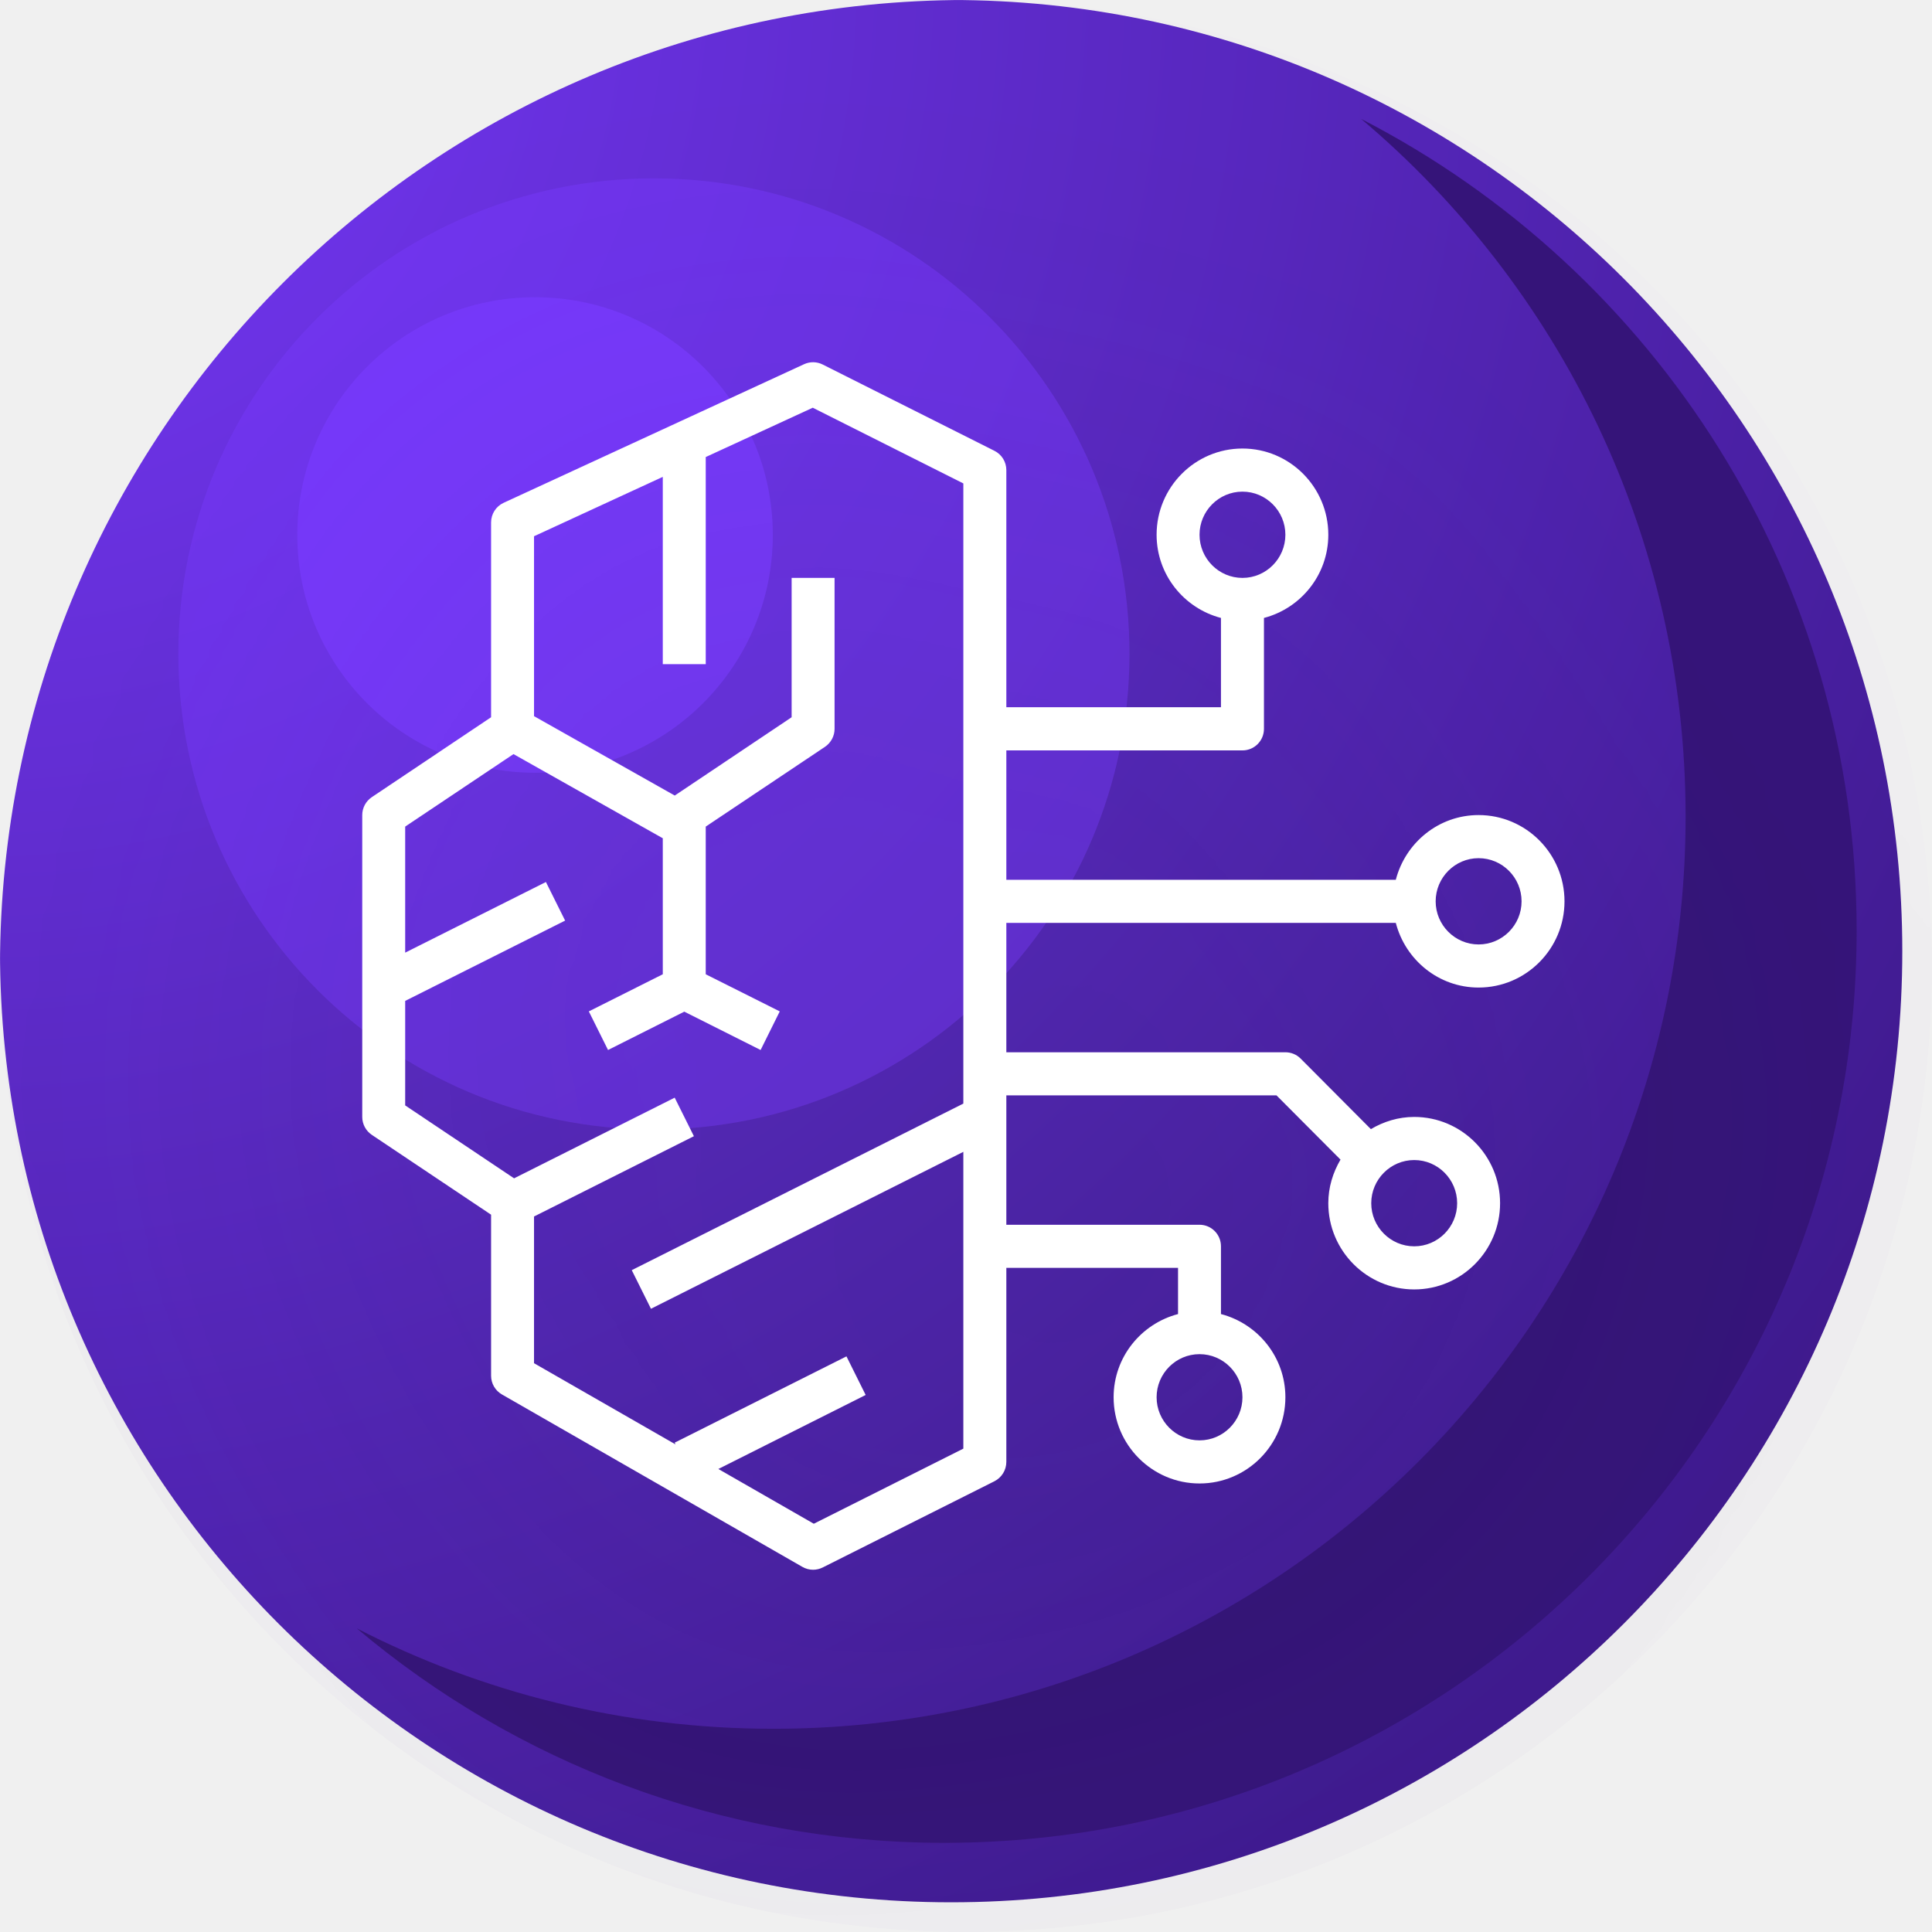
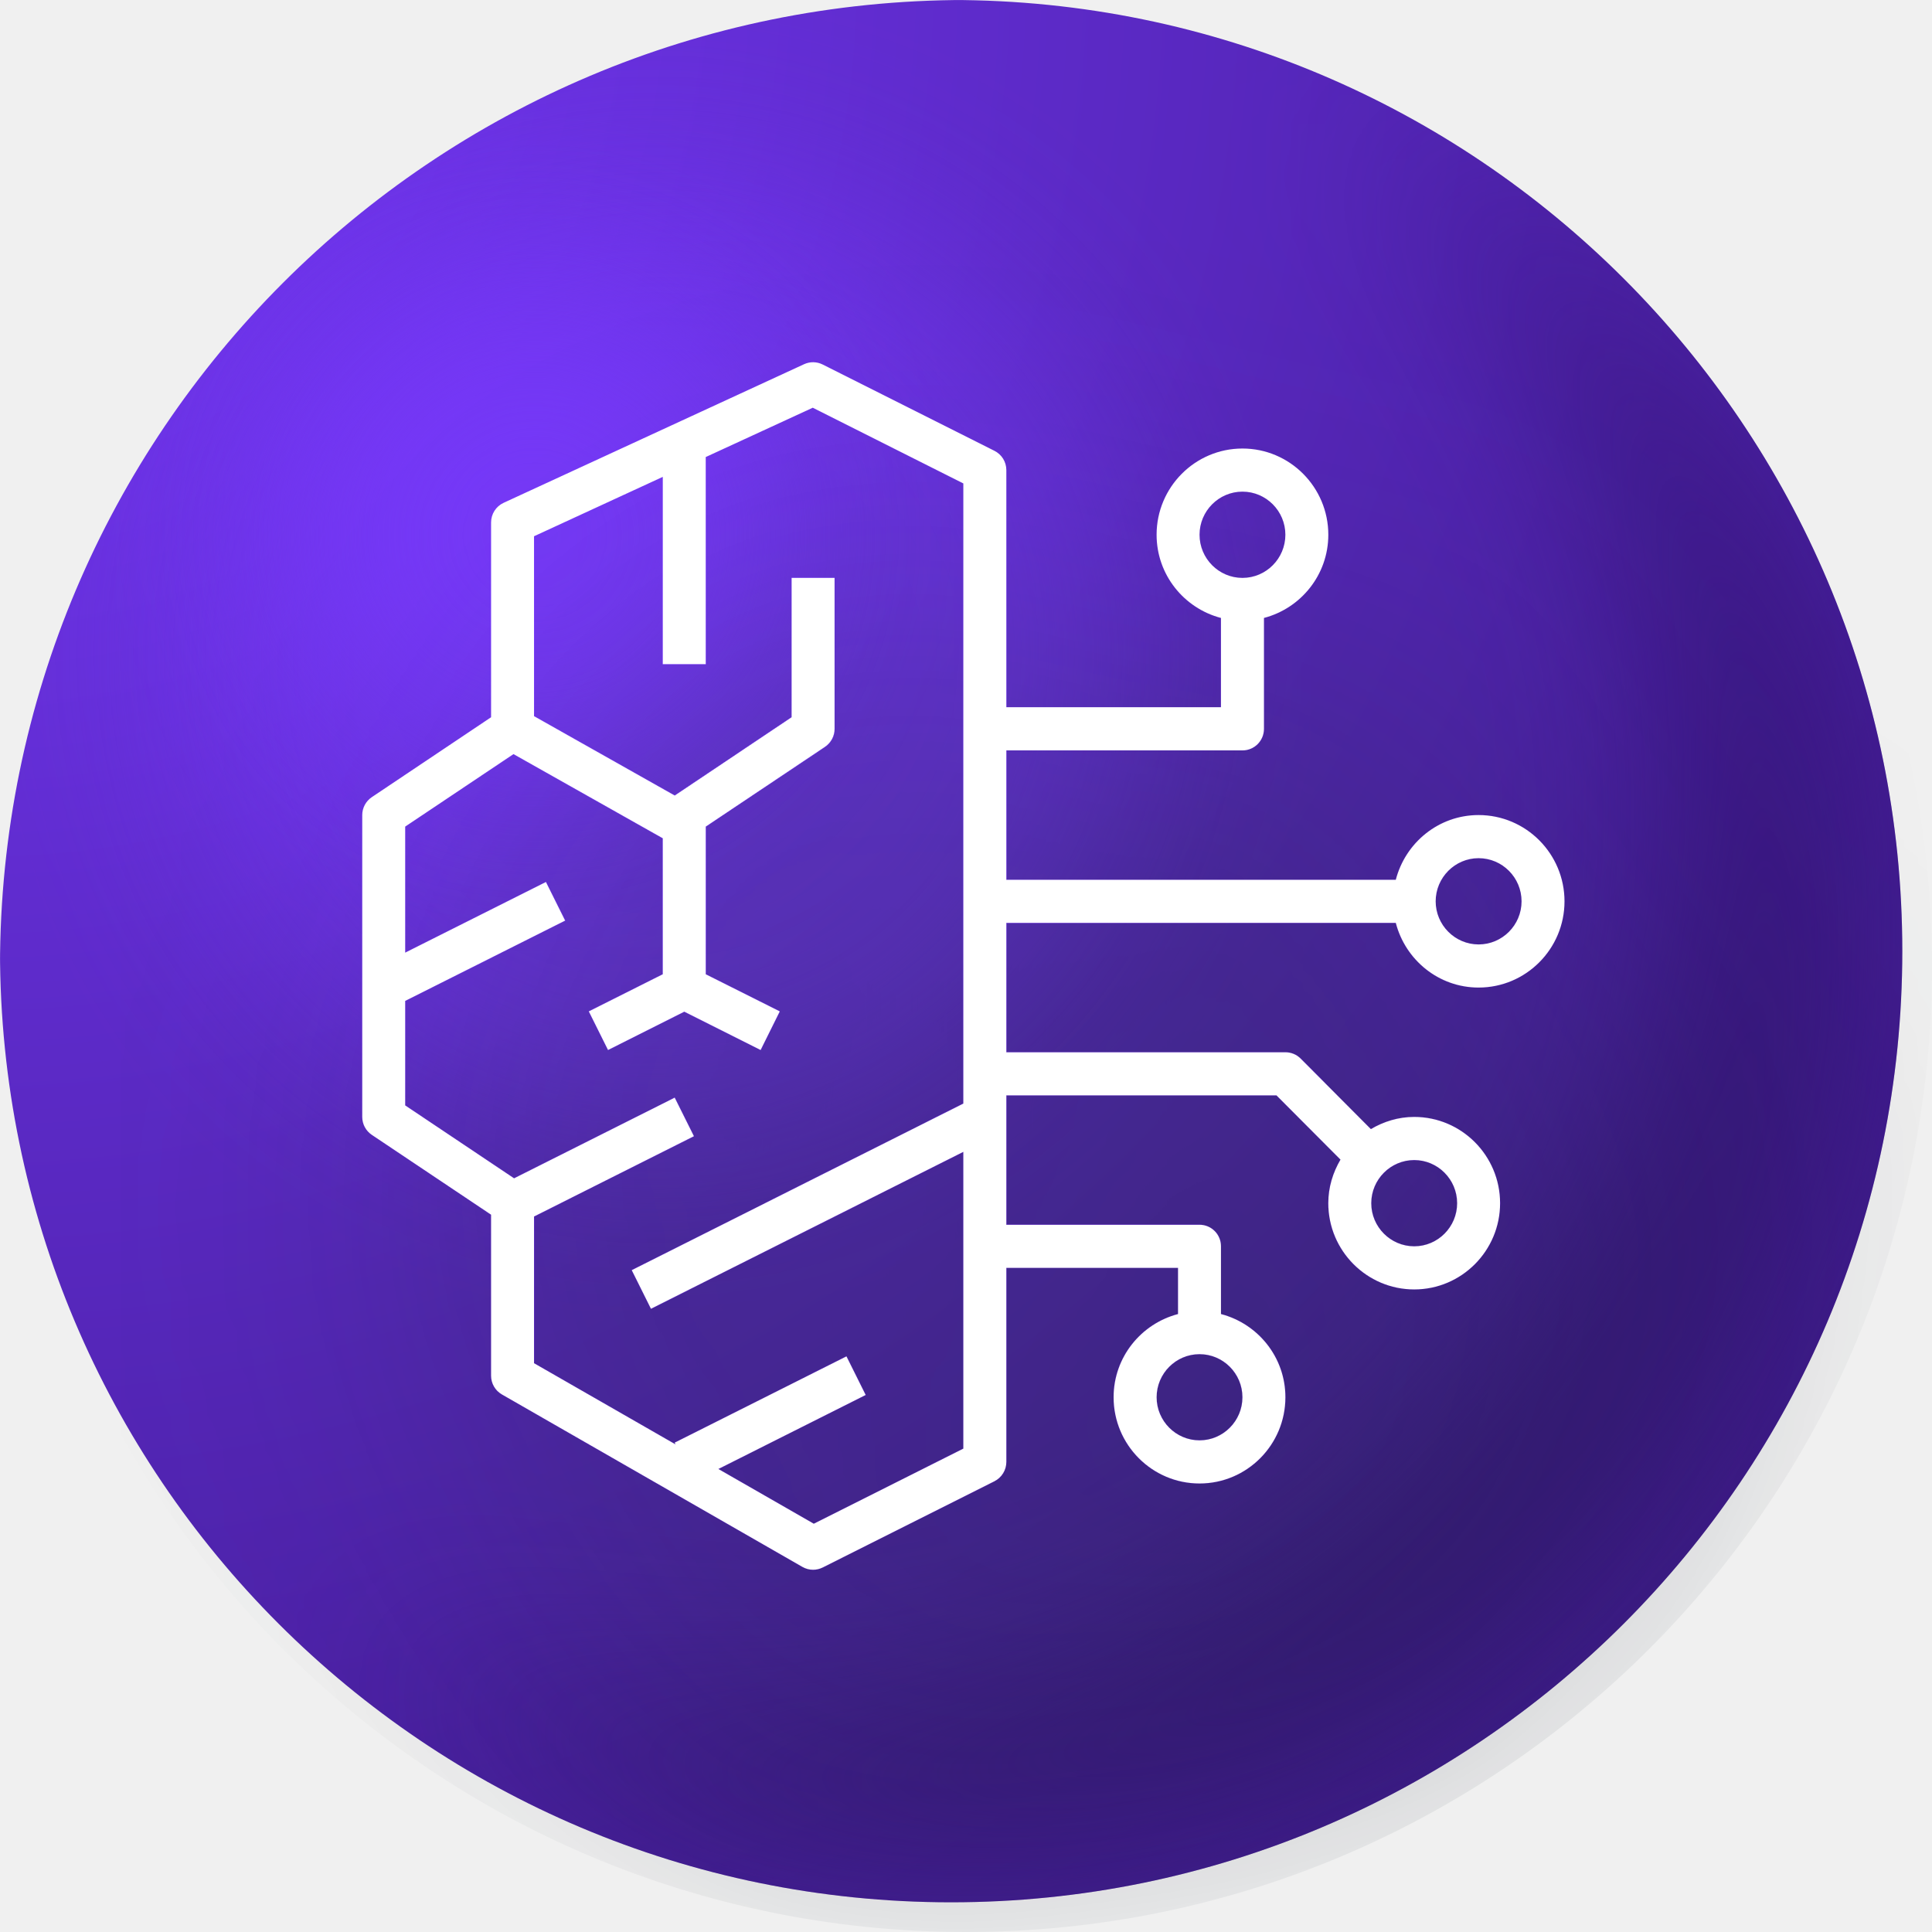
<svg xmlns="http://www.w3.org/2000/svg" width="32" height="32" viewBox="0 0 32 32" fill="none">
  <g clip-path="url(#clip0_657_44531)">
    <g clip-path="url(#clip1_657_44531)">
-       <ellipse cx="15.754" cy="15.754" rx="15.754" ry="15.754" fill="url(#paint0_radial_657_44531)" />
-       <path fill-rule="evenodd" clip-rule="evenodd" d="M12.809 28.634C21.154 28.634 27.919 21.87 27.919 13.525C27.919 8.889 25.831 4.741 22.544 1.969C27.418 4.476 30.752 9.556 30.752 15.414C30.752 23.758 23.987 30.523 15.643 30.523C11.934 30.523 8.537 29.187 5.908 26.97C7.977 28.034 10.323 28.634 12.809 28.634Z" fill="#341478" />
-       <ellipse cx="7.877" cy="7.877" rx="7.877" ry="7.877" transform="matrix(-1 0 0 1 18.7078 2.95384)" fill="#7638FA" fill-opacity="0.5" />
-       <ellipse cx="3.938" cy="3.938" rx="3.938" ry="3.938" transform="matrix(-1 0 0 1 12.8 4.92308)" fill="#7638FA" />
-       <g filter="url(#filter0_b_657_44531)">
-         <ellipse cx="16" cy="16" rx="16" ry="16" fill="#7638FA" fill-opacity="0.01" />
+       <g clip-path="url(#clip2_657_44531)">
+         <ellipse cx="15.754" cy="15.754" rx="15.754" ry="15.754" fill="url(#paint0_radial_657_44531)" />
+         <g filter="url(#filter0_f_657_44531)">
+           <path fill-rule="evenodd" clip-rule="evenodd" d="M12.809 28.634C21.154 28.634 27.919 21.87 27.919 13.525C27.919 8.889 25.831 4.741 22.544 1.969C27.418 4.476 30.752 9.556 30.752 15.414C30.752 23.758 23.987 30.523 15.643 30.523C11.934 30.523 8.537 29.187 5.908 26.97C7.977 28.034 10.323 28.634 12.809 28.634Z" fill="#341478" />
+         </g>
+         <g filter="url(#filter1_f_657_44531)">
+           <ellipse cx="7.877" cy="7.877" rx="7.877" ry="7.877" transform="matrix(-1 0 0 1 18.7078 2.95383)" fill="#7638FA" fill-opacity="0.5" />
+         </g>
+         <g filter="url(#filter2_f_657_44531)">
+           <ellipse cx="3.938" cy="3.938" rx="3.938" ry="3.938" transform="matrix(-1 0 0 1 12.8 4.92307)" fill="#7638FA" />
+         </g>
      </g>
-       <g filter="url(#filter1_d_657_44531)">
+       <g filter="url(#filter3_d_657_44531)">
        <path fill-rule="evenodd" clip-rule="evenodd" d="M13.479 25.238L11.898 24.331L14.338 23.105L14.02 22.466L11.175 23.895L11.189 23.924L8.845 22.579V20.149L11.493 18.819L11.175 18.181L8.515 19.517L6.711 18.309V16.578L9.36 15.248L9.042 14.609L6.711 15.779V13.691L8.505 12.49L10.978 13.884V16.137L9.753 16.752L10.071 17.391L11.334 16.756L12.598 17.391L12.915 16.752L11.689 16.137V13.691L13.665 12.369C13.763 12.302 13.823 12.191 13.823 12.072V9.572H13.112V11.88L11.176 13.177L8.845 11.862V8.882L10.978 7.898V11H11.689V7.57L13.462 6.753L15.956 8.007V18.279L10.464 21.038L10.782 21.677L15.956 19.078V23.994L13.479 25.238ZM24.135 19.929C24.135 20.322 23.816 20.643 23.424 20.643C23.032 20.643 22.712 20.322 22.712 19.929C22.712 19.535 23.032 19.214 23.424 19.214C23.816 19.214 24.135 19.535 24.135 19.929ZM20.579 23.143C20.579 23.536 20.26 23.857 19.868 23.857C19.476 23.857 19.157 23.536 19.157 23.143C19.157 22.749 19.476 22.429 19.868 22.429C20.26 22.429 20.579 22.749 20.579 23.143ZM19.868 8.857C19.868 8.464 20.187 8.143 20.579 8.143C20.971 8.143 21.29 8.464 21.29 8.857C21.29 9.251 20.971 9.572 20.579 9.572C20.187 9.572 19.868 9.251 19.868 8.857ZM24.49 14.214C24.883 14.214 25.202 14.535 25.202 14.929C25.202 15.322 24.883 15.643 24.49 15.643C24.099 15.643 23.779 15.322 23.779 14.929C23.779 14.535 24.099 14.214 24.49 14.214ZM23.119 15.286C23.278 15.9 23.83 16.357 24.49 16.357C25.275 16.357 25.913 15.716 25.913 14.929C25.913 14.141 25.275 13.5 24.49 13.5C23.83 13.5 23.278 13.957 23.119 14.572H16.668V12.429H20.579C20.776 12.429 20.935 12.269 20.935 12.072V10.235C21.546 10.075 22.001 9.521 22.001 8.857C22.001 8.069 21.363 7.429 20.579 7.429C19.795 7.429 19.157 8.069 19.157 8.857C19.157 9.521 19.612 10.075 20.223 10.235V11.714H16.668V7.786C16.668 7.65 16.591 7.527 16.471 7.467L13.627 6.038C13.53 5.989 13.418 5.987 13.319 6.032L8.34 8.329C8.215 8.387 8.134 8.514 8.134 8.653V11.88L6.159 13.203C6.06 13.269 6 13.381 6 13.5V18.5C6 18.619 6.06 18.731 6.159 18.797L8.134 20.119V22.786C8.134 22.914 8.202 23.032 8.313 23.096L13.291 25.953C13.346 25.984 13.406 26 13.467 26C13.522 26 13.577 25.987 13.627 25.962L16.471 24.534C16.591 24.473 16.668 24.349 16.668 24.214V21H19.512V21.765C18.901 21.925 18.445 22.479 18.445 23.143C18.445 23.931 19.084 24.571 19.868 24.571C20.652 24.571 21.29 23.931 21.29 23.143C21.29 22.479 20.835 21.925 20.223 21.765V20.643C20.223 20.446 20.065 20.286 19.868 20.286H16.668V18.143H21.143L22.203 19.207C22.078 19.42 22.001 19.664 22.001 19.929C22.001 20.716 22.64 21.357 23.424 21.357C24.208 21.357 24.846 20.716 24.846 19.929C24.846 19.141 24.208 18.5 23.424 18.5C23.161 18.5 22.917 18.577 22.706 18.702L21.542 17.533C21.475 17.466 21.385 17.429 21.29 17.429H16.668V15.286H23.119Z" fill="white" />
      </g>
    </g>
  </g>
  <defs>
-     <filter id="filter0_b_657_44531" x="-12" y="-12" width="56" height="56" filterUnits="userSpaceOnUse" color-interpolation-filters="sRGB">
+     <filter id="filter0_f_657_44531" x="2.908" y="-1.031" width="30.844" height="34.554" filterUnits="userSpaceOnUse" color-interpolation-filters="sRGB">
      <feFlood flood-opacity="0" result="BackgroundImageFix" />
-       <feGaussianBlur in="BackgroundImageFix" stdDeviation="6" />
-       <feComposite in2="SourceAlpha" operator="in" result="effect1_backgroundBlur_657_44531" />
-       <feBlend mode="normal" in="SourceGraphic" in2="effect1_backgroundBlur_657_44531" result="shape" />
+       <feBlend mode="normal" in="SourceGraphic" in2="BackgroundImageFix" result="shape" />
+       <feGaussianBlur stdDeviation="1.5" result="effect1_foregroundBlur_657_44531" />
    </filter>
-     <filter id="filter1_d_657_44531" x="-2" y="0" width="35.913" height="36" filterUnits="userSpaceOnUse" color-interpolation-filters="sRGB">
+     <filter id="filter1_f_657_44531" x="-0.046" y="-0.046" width="21.754" height="21.754" filterUnits="userSpaceOnUse" color-interpolation-filters="sRGB">
+       <feFlood flood-opacity="0" result="BackgroundImageFix" />
+       <feBlend mode="normal" in="SourceGraphic" in2="BackgroundImageFix" result="shape" />
+       <feGaussianBlur stdDeviation="1.5" result="effect1_foregroundBlur_657_44531" />
+     </filter>
+     <filter id="filter2_f_657_44531" x="1.923" y="1.923" width="13.877" height="13.877" filterUnits="userSpaceOnUse" color-interpolation-filters="sRGB">
+       <feFlood flood-opacity="0" result="BackgroundImageFix" />
+       <feBlend mode="normal" in="SourceGraphic" in2="BackgroundImageFix" result="shape" />
+       <feGaussianBlur stdDeviation="1.5" result="effect1_foregroundBlur_657_44531" />
+     </filter>
+     <filter id="filter3_d_657_44531" x="2" y="4" width="31.913" height="32" filterUnits="userSpaceOnUse" color-interpolation-filters="sRGB">
      <feFlood flood-opacity="0" result="BackgroundImageFix" />
      <feColorMatrix in="SourceAlpha" type="matrix" values="0 0 0 0 0 0 0 0 0 0 0 0 0 0 0 0 0 0 127 0" result="hardAlpha" />
-       <feOffset dy="2" />
-       <feGaussianBlur stdDeviation="4" />
+       <feOffset dx="2" dy="4" />
+       <feGaussianBlur stdDeviation="3" />
      <feComposite in2="hardAlpha" operator="out" />
-       <feColorMatrix type="matrix" values="0 0 0 0 0.137 0 0 0 0 0.184 0 0 0 0 0.243 0 0 0 0.3 0" />
+       <feColorMatrix type="matrix" values="0 0 0 0 0.137 0 0 0 0 0.184 0 0 0 0 0.243 0 0 0 1 0" />
      <feBlend mode="normal" in2="BackgroundImageFix" result="effect1_dropShadow_657_44531" />
      <feBlend mode="normal" in="SourceGraphic" in2="effect1_dropShadow_657_44531" result="shape" />
    </filter>
    <radialGradient id="paint0_radial_657_44531" cx="0" cy="0" r="1" gradientUnits="userSpaceOnUse" gradientTransform="rotate(45) scale(44.5586)">
      <stop stop-color="#7638FA" />
      <stop offset="1" stop-color="#341478" />
    </radialGradient>
    <clipPath id="clip0_657_44531">
      <rect width="32" height="32" rx="16" fill="white" />
    </clipPath>
    <clipPath id="clip1_657_44531">
      <rect width="32" height="32" rx="16" fill="white" />
    </clipPath>
+     <clipPath id="clip2_657_44531">
+       <rect y="-7.62939e-06" width="31.508" height="31.508" rx="15.754" fill="white" />
+     </clipPath>
  </defs>
</svg>
